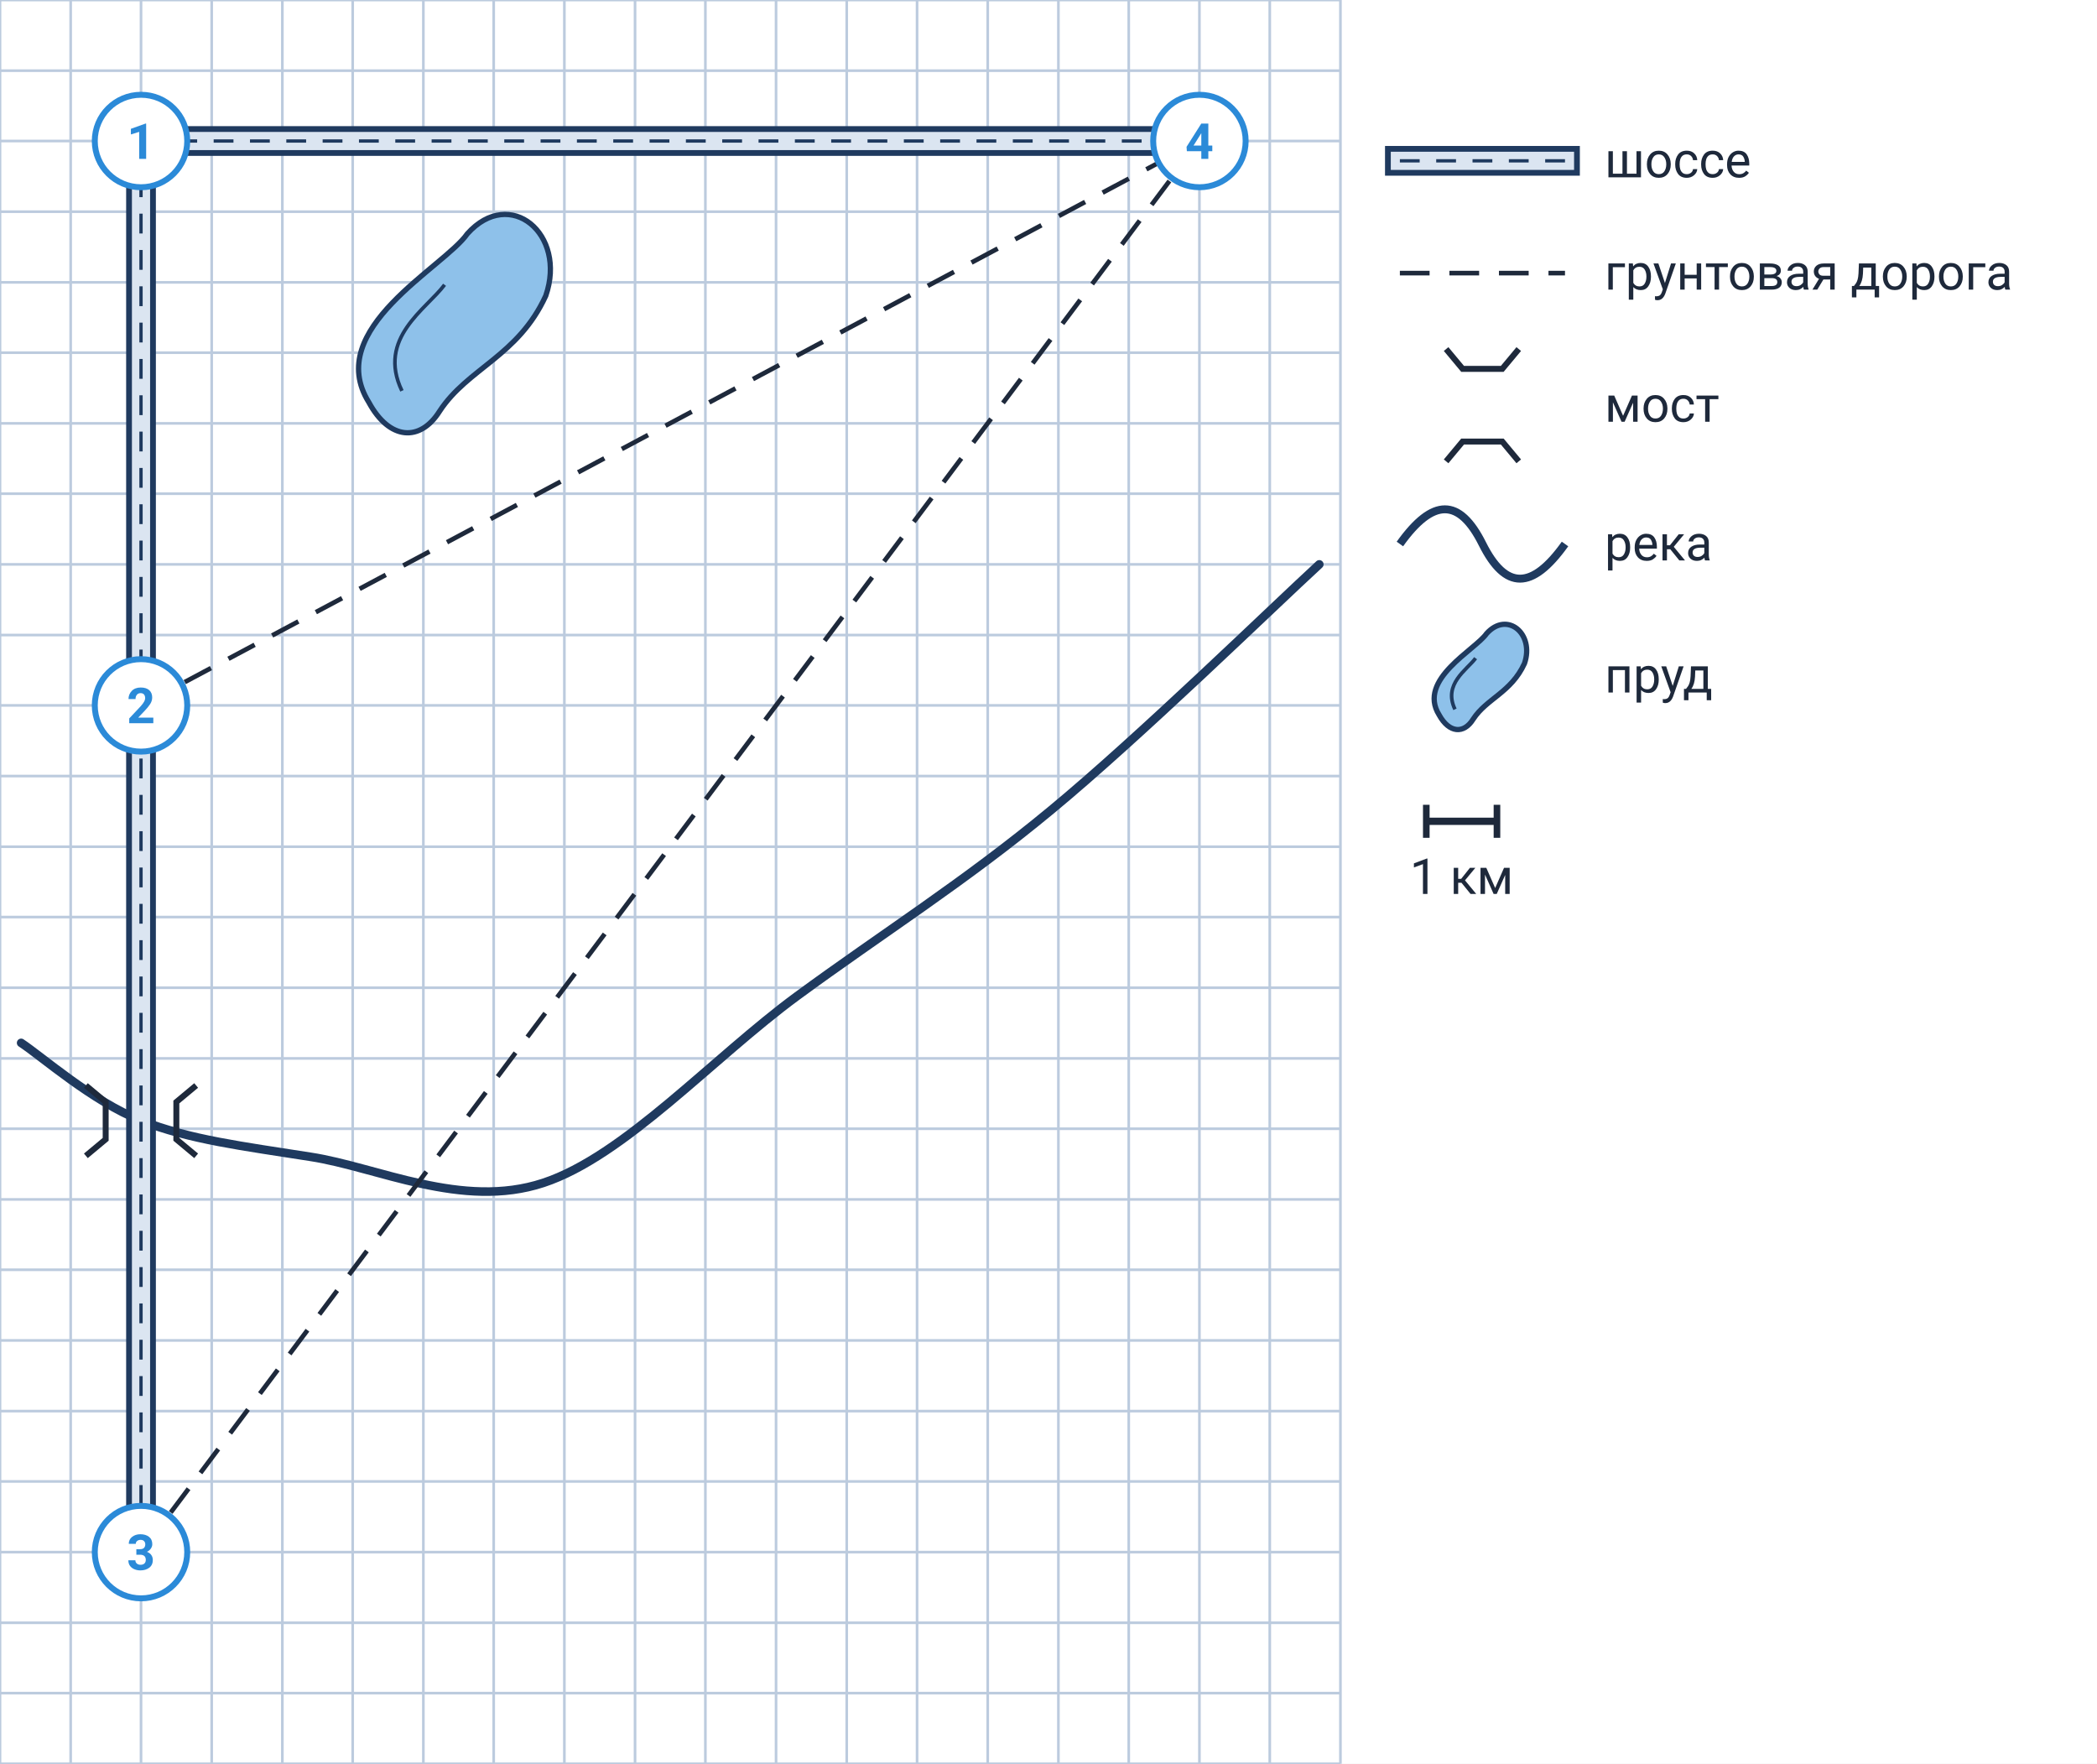
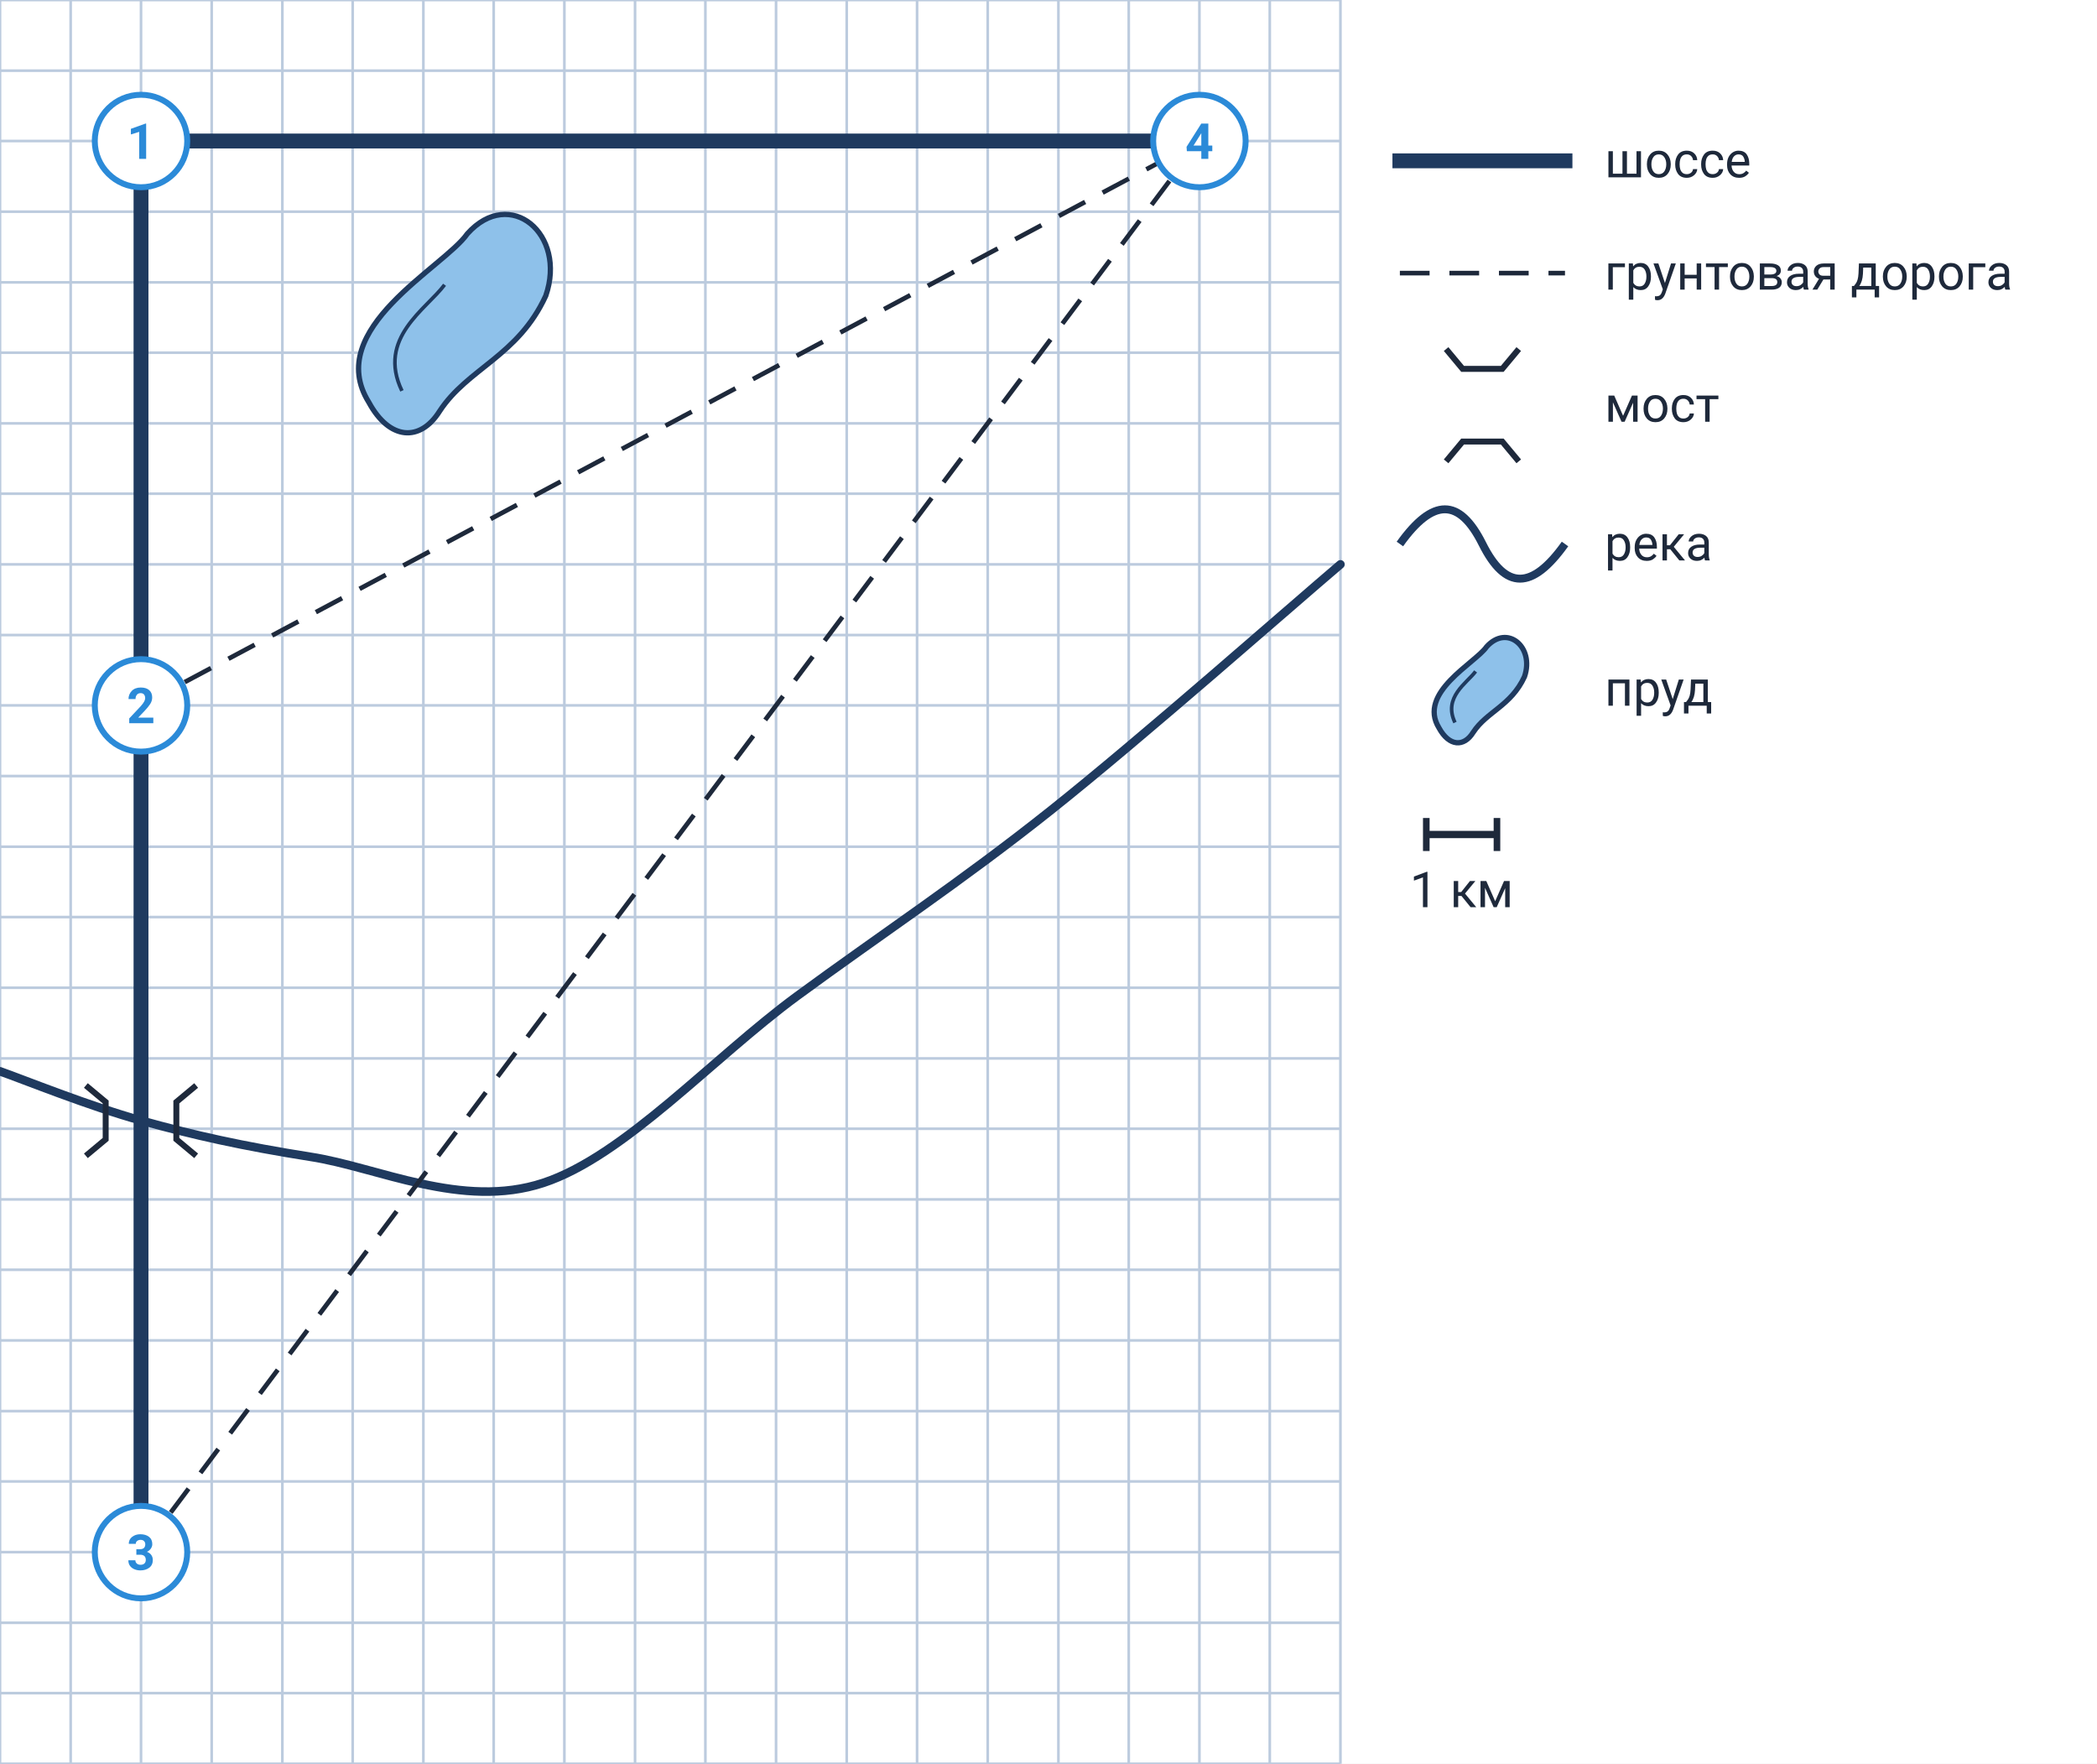
<svg xmlns="http://www.w3.org/2000/svg" viewBox="0 0 635 534" width="635" height="534">
  <rect width="635" height="534" fill="white" />
  <rect width="636" height="534" fill="white" />
  <line x1="0.0" y1="0.0" x2="0.0" y2="534.1" stroke="#bccbde" stroke-width="0.8" stroke-linecap="butt" />
  <line x1="21.4" y1="0.0" x2="21.4" y2="534.1" stroke="#bccbde" stroke-width="0.8" stroke-linecap="butt" />
  <line x1="42.7" y1="0.0" x2="42.7" y2="534.1" stroke="#bccbde" stroke-width="0.8" stroke-linecap="butt" />
  <line x1="64.1" y1="0.0" x2="64.1" y2="534.1" stroke="#bccbde" stroke-width="0.8" stroke-linecap="butt" />
  <line x1="85.5" y1="0.0" x2="85.5" y2="534.1" stroke="#bccbde" stroke-width="0.8" stroke-linecap="butt" />
  <line x1="106.8" y1="0.0" x2="106.8" y2="534.1" stroke="#bccbde" stroke-width="0.8" stroke-linecap="butt" />
  <line x1="128.2" y1="0.0" x2="128.2" y2="534.1" stroke="#bccbde" stroke-width="0.8" stroke-linecap="butt" />
  <line x1="149.5" y1="0.0" x2="149.5" y2="534.1" stroke="#bccbde" stroke-width="0.8" stroke-linecap="butt" />
  <line x1="170.9" y1="0.0" x2="170.9" y2="534.1" stroke="#bccbde" stroke-width="0.8" stroke-linecap="butt" />
  <line x1="192.3" y1="0.0" x2="192.3" y2="534.1" stroke="#bccbde" stroke-width="0.8" stroke-linecap="butt" />
  <line x1="213.6" y1="0.0" x2="213.6" y2="534.1" stroke="#bccbde" stroke-width="0.8" stroke-linecap="butt" />
  <line x1="235.0" y1="0.0" x2="235.0" y2="534.1" stroke="#bccbde" stroke-width="0.8" stroke-linecap="butt" />
  <line x1="256.4" y1="0.0" x2="256.4" y2="534.1" stroke="#bccbde" stroke-width="0.8" stroke-linecap="butt" />
  <line x1="277.7" y1="0.0" x2="277.7" y2="534.1" stroke="#bccbde" stroke-width="0.8" stroke-linecap="butt" />
  <line x1="299.1" y1="0.0" x2="299.1" y2="534.1" stroke="#bccbde" stroke-width="0.8" stroke-linecap="butt" />
  <line x1="320.5" y1="0.0" x2="320.5" y2="534.1" stroke="#bccbde" stroke-width="0.8" stroke-linecap="butt" />
  <line x1="341.8" y1="0.0" x2="341.8" y2="534.1" stroke="#bccbde" stroke-width="0.8" stroke-linecap="butt" />
  <line x1="363.2" y1="0.0" x2="363.2" y2="534.1" stroke="#bccbde" stroke-width="0.8" stroke-linecap="butt" />
  <line x1="384.5" y1="0.0" x2="384.5" y2="534.1" stroke="#bccbde" stroke-width="0.8" stroke-linecap="butt" />
  <line x1="405.9" y1="0.0" x2="405.9" y2="534.1" stroke="#bccbde" stroke-width="0.8" stroke-linecap="butt" />
  <line x1="0.0" y1="0.0" x2="405.9" y2="0.0" stroke="#bccbde" stroke-width="0.8" stroke-linecap="butt" />
  <line x1="0.0" y1="21.4" x2="405.9" y2="21.4" stroke="#bccbde" stroke-width="0.8" stroke-linecap="butt" />
  <line x1="0.0" y1="42.7" x2="405.9" y2="42.7" stroke="#bccbde" stroke-width="0.8" stroke-linecap="butt" />
  <line x1="0.0" y1="64.1" x2="405.9" y2="64.1" stroke="#bccbde" stroke-width="0.8" stroke-linecap="butt" />
  <line x1="0.0" y1="85.5" x2="405.9" y2="85.5" stroke="#bccbde" stroke-width="0.8" stroke-linecap="butt" />
  <line x1="0.0" y1="106.8" x2="405.9" y2="106.8" stroke="#bccbde" stroke-width="0.8" stroke-linecap="butt" />
  <line x1="0.0" y1="128.2" x2="405.9" y2="128.2" stroke="#bccbde" stroke-width="0.8" stroke-linecap="butt" />
  <line x1="0.0" y1="149.5" x2="405.9" y2="149.5" stroke="#bccbde" stroke-width="0.8" stroke-linecap="butt" />
  <line x1="0.0" y1="170.9" x2="405.9" y2="170.9" stroke="#bccbde" stroke-width="0.8" stroke-linecap="butt" />
  <line x1="0.0" y1="192.3" x2="405.9" y2="192.3" stroke="#bccbde" stroke-width="0.8" stroke-linecap="butt" />
  <line x1="0.0" y1="213.6" x2="405.9" y2="213.6" stroke="#bccbde" stroke-width="0.8" stroke-linecap="butt" />
  <line x1="0.0" y1="235.0" x2="405.9" y2="235.0" stroke="#bccbde" stroke-width="0.8" stroke-linecap="butt" />
  <line x1="0.0" y1="256.4" x2="405.9" y2="256.4" stroke="#bccbde" stroke-width="0.8" stroke-linecap="butt" />
  <line x1="0.0" y1="277.7" x2="405.9" y2="277.7" stroke="#bccbde" stroke-width="0.8" stroke-linecap="butt" />
  <line x1="0.0" y1="299.1" x2="405.9" y2="299.1" stroke="#bccbde" stroke-width="0.8" stroke-linecap="butt" />
  <line x1="0.0" y1="320.5" x2="405.9" y2="320.5" stroke="#bccbde" stroke-width="0.8" stroke-linecap="butt" />
  <line x1="0.0" y1="341.8" x2="405.9" y2="341.8" stroke="#bccbde" stroke-width="0.8" stroke-linecap="butt" />
  <line x1="0.0" y1="363.2" x2="405.9" y2="363.2" stroke="#bccbde" stroke-width="0.8" stroke-linecap="butt" />
  <line x1="0.0" y1="384.5" x2="405.9" y2="384.5" stroke="#bccbde" stroke-width="0.8" stroke-linecap="butt" />
  <line x1="0.0" y1="405.9" x2="405.9" y2="405.9" stroke="#bccbde" stroke-width="0.8" stroke-linecap="butt" />
  <line x1="0.0" y1="427.3" x2="405.9" y2="427.3" stroke="#bccbde" stroke-width="0.8" stroke-linecap="butt" />
  <line x1="0.0" y1="448.6" x2="405.9" y2="448.6" stroke="#bccbde" stroke-width="0.8" stroke-linecap="butt" />
  <line x1="0.0" y1="470.0" x2="405.9" y2="470.0" stroke="#bccbde" stroke-width="0.8" stroke-linecap="butt" />
  <line x1="0.0" y1="491.4" x2="405.9" y2="491.4" stroke="#bccbde" stroke-width="0.8" stroke-linecap="butt" />
  <line x1="0.0" y1="512.7" x2="405.9" y2="512.7" stroke="#bccbde" stroke-width="0.8" stroke-linecap="butt" />
  <line x1="0.0" y1="534.1" x2="405.9" y2="534.1" stroke="#bccbde" stroke-width="0.8" stroke-linecap="butt" />
-   <path d="M399.5,170.9 C386.0,183.3 344.7,223.5 318.3,245.3 C292.0,267.1 267.0,282.8 241.4,301.6 C215.8,320.4 189.1,350.1 164.5,358.2 C139.9,366.3 114.3,353.4 94.0,350.3 C73.7,347.1 57.3,345.1 42.7,339.3 C28.1,333.6 12.5,319.8 6.4,315.8" fill="none" stroke="#1f3a5f" stroke-width="2.6" stroke-linecap="round" />
+   <path d="M405.9,170.9 C391.3,183.3 345.7,223.5 318.3,245.3 C290.9,267.1 267.0,282.8 241.4,301.6 C215.8,320.4 189.1,350.1 164.5,358.2 C139.9,366.3 114.3,353.4 94.0,350.3 C73.7,347.1 58.4,343.7 42.7,339.3 C27.1,335.0 7.1,326.9 0.0,324.4" fill="none" stroke="#1f3a5f" stroke-width="2.6" stroke-linecap="round" />
  <line x1="42.7" y1="213.6" x2="363.2" y2="42.7" stroke="#1e293b" stroke-width="1.4" stroke-linecap="butt" stroke-dasharray="9 6" />
  <line x1="42.7" y1="470.0" x2="363.2" y2="42.7" stroke="#1e293b" stroke-width="1.4" stroke-linecap="butt" stroke-dasharray="9 6" />
-   <line x1="42.7" y1="42.7" x2="363.2" y2="42.7" stroke="#1f3a5f" stroke-width="9" stroke-linecap="square" />
-   <line x1="42.7" y1="42.7" x2="363.2" y2="42.7" stroke="#dbe5f1" stroke-width="5.5" stroke-linecap="square" />
-   <line x1="42.7" y1="42.7" x2="363.2" y2="42.7" stroke="#1f3a5f" stroke-width="1" stroke-linecap="butt" stroke-dasharray="6 5" />
-   <line x1="42.7" y1="42.7" x2="42.7" y2="470.0" stroke="#1f3a5f" stroke-width="9" stroke-linecap="square" />
-   <line x1="42.7" y1="42.7" x2="42.7" y2="470.0" stroke="#dbe5f1" stroke-width="5.5" stroke-linecap="square" />
-   <line x1="42.7" y1="42.7" x2="42.7" y2="470.0" stroke="#1f3a5f" stroke-width="1" stroke-linecap="butt" stroke-dasharray="6 5" />
+   <line x1="42.7" y1="42.7" x2="363.2" y2="42.7" stroke="#1f3a5f" stroke-width="4.5" stroke-linecap="square" />
+   <line x1="42.7" y1="42.7" x2="42.7" y2="470.0" stroke="#1f3a5f" stroke-width="4.5" stroke-linecap="square" />
  <path d="M26.0,328.7 L32.0,333.7 L32.0,345.0 L26.0,350.0" fill="none" stroke="#1e293b" stroke-width="1.8" />
  <path d="M59.4,328.7 L53.4,333.7 L53.4,345.0 L59.4,350.0" fill="none" stroke="#1e293b" stroke-width="1.8" />
  <g transform="translate(138.9 97.4) rotate(-35)">
    <path d="M-36.3,4.4 C-34.9,-21.8 5.8,-16.0 17.4,-20.3 C36.3,-24.7 42.1,-2.9 26.1,8.7 C8.7,18.9 -5.8,13.1 -20.3,18.9 C-30.5,23.2 -37.8,17.4 -36.3,4.4Z" fill="#8ec1ea" stroke="#1f3a5f" stroke-width="1.6" />
    <path d="M-26.1,7.3 C-23.2,-10.2 -5.8,-8.7 2.9,-11.6" fill="none" stroke="#1f3a5f" stroke-width="1.1" />
  </g>
  <circle cx="42.7" cy="470.0" r="14" fill="white" stroke="#2b8ad8" stroke-width="1.8" />
  <text x="42.7" y="475.4" font-size="15" text-anchor="middle" fill="#2b8ad8" font-weight="bold" font-family="-apple-system,Segoe UI,Roboto,Arial,sans-serif">3</text>
  <circle cx="42.7" cy="213.6" r="14" fill="white" stroke="#2b8ad8" stroke-width="1.8" />
  <text x="42.7" y="219.0" font-size="15" text-anchor="middle" fill="#2b8ad8" font-weight="bold" font-family="-apple-system,Segoe UI,Roboto,Arial,sans-serif">2</text>
  <circle cx="42.7" cy="42.7" r="14" fill="white" stroke="#2b8ad8" stroke-width="1.8" />
  <text x="42.7" y="48.1" font-size="15" text-anchor="middle" fill="#2b8ad8" font-weight="bold" font-family="-apple-system,Segoe UI,Roboto,Arial,sans-serif">1</text>
  <circle cx="363.2" cy="42.7" r="14" fill="white" stroke="#2b8ad8" stroke-width="1.8" />
  <text x="363.2" y="48.1" font-size="15" text-anchor="middle" fill="#2b8ad8" font-weight="bold" font-family="-apple-system,Segoe UI,Roboto,Arial,sans-serif">4</text>
-   <line x1="423.9" y1="48.7" x2="473.9" y2="48.7" stroke="#1f3a5f" stroke-width="9" stroke-linecap="square" />
-   <line x1="423.9" y1="48.7" x2="473.9" y2="48.7" stroke="#dbe5f1" stroke-width="5.5" stroke-linecap="square" />
-   <line x1="423.9" y1="48.7" x2="473.9" y2="48.7" stroke="#1f3a5f" stroke-width="1" stroke-linecap="butt" stroke-dasharray="6 5" />
+   <line x1="423.9" y1="48.7" x2="473.9" y2="48.7" stroke="#1f3a5f" stroke-width="4.5" stroke-linecap="square" />
  <text x="485.9" y="53.7" font-size="15" text-anchor="start" fill="#1e293b" font-weight="normal" font-family="-apple-system,Segoe UI,Roboto,Arial,sans-serif">шоссе</text>
  <line x1="423.9" y1="82.7" x2="473.9" y2="82.7" stroke="#1e293b" stroke-width="1.4" stroke-linecap="butt" stroke-dasharray="9 6" />
  <text x="485.9" y="87.7" font-size="15" text-anchor="start" fill="#1e293b" font-weight="normal" font-family="-apple-system,Segoe UI,Roboto,Arial,sans-serif">грунтовая дорога</text>
  <path d="M437.9,105.7 L442.9,111.7 L454.9,111.7 L459.9,105.7" fill="none" stroke="#1e293b" stroke-width="1.8" />
  <path d="M437.9,139.7 L442.9,133.7 L454.9,133.7 L459.9,139.7" fill="none" stroke="#1e293b" stroke-width="1.8" />
  <text x="485.9" y="127.7" font-size="15" text-anchor="start" fill="#1e293b" font-weight="normal" font-family="-apple-system,Segoe UI,Roboto,Arial,sans-serif">мост</text>
  <path d="M423.909,164.727 c10,-14 18,-14 25,0 s15,14 25,0" fill="none" stroke="#1f3a5f" stroke-width="2.4" />
  <text x="485.9" y="169.7" font-size="15" text-anchor="start" fill="#1e293b" font-weight="normal" font-family="-apple-system,Segoe UI,Roboto,Arial,sans-serif">река</text>
-   <g transform="translate(448.9 204.7) rotate(-35)">
+   <g transform="translate(448.9 208.7) rotate(-35)">
    <path d="M-17.5,2.1 C-16.8,-10.5 2.8,-7.7 8.4,-9.8 C17.5,-11.9 20.3,-1.4 12.6,4.2 C4.2,9.1 -2.8,6.3 -9.8,9.1 C-14.7,11.2 -18.2,8.4 -17.5,2.1Z" fill="#8ec1ea" stroke="#1f3a5f" stroke-width="1.6" />
    <path d="M-12.6,3.5 C-11.2,-4.9 -2.8,-4.2 1.4,-5.6" fill="none" stroke="#1f3a5f" stroke-width="1.1" />
  </g>
-   <text x="485.9" y="209.7" font-size="15" text-anchor="start" fill="#1e293b" font-weight="normal" font-family="-apple-system,Segoe UI,Roboto,Arial,sans-serif">пруд</text>
-   <line x1="431.9" y1="248.7" x2="453.3" y2="248.7" stroke="#1e293b" stroke-width="2.2" stroke-linecap="butt" />
-   <line x1="431.9" y1="243.7" x2="431.9" y2="253.7" stroke="#1e293b" stroke-width="2" stroke-linecap="butt" />
-   <line x1="453.3" y1="243.7" x2="453.3" y2="253.7" stroke="#1e293b" stroke-width="2" stroke-linecap="butt" />
-   <text x="442.6" y="270.7" font-size="15" text-anchor="middle" fill="#1e293b" font-weight="normal" font-family="-apple-system,Segoe UI,Roboto,Arial,sans-serif">1 км</text>
+   <text x="485.9" y="213.7" font-size="15" text-anchor="start" fill="#1e293b" font-weight="normal" font-family="-apple-system,Segoe UI,Roboto,Arial,sans-serif">пруд</text>
+   <line x1="431.9" y1="252.7" x2="453.3" y2="252.7" stroke="#1e293b" stroke-width="2.2" stroke-linecap="butt" />
+   <line x1="431.9" y1="247.7" x2="431.9" y2="257.7" stroke="#1e293b" stroke-width="2" stroke-linecap="butt" />
+   <line x1="453.3" y1="247.7" x2="453.3" y2="257.7" stroke="#1e293b" stroke-width="2" stroke-linecap="butt" />
+   <text x="442.6" y="274.7" font-size="15" text-anchor="middle" fill="#1e293b" font-weight="normal" font-family="-apple-system,Segoe UI,Roboto,Arial,sans-serif">1 км</text>
</svg>
